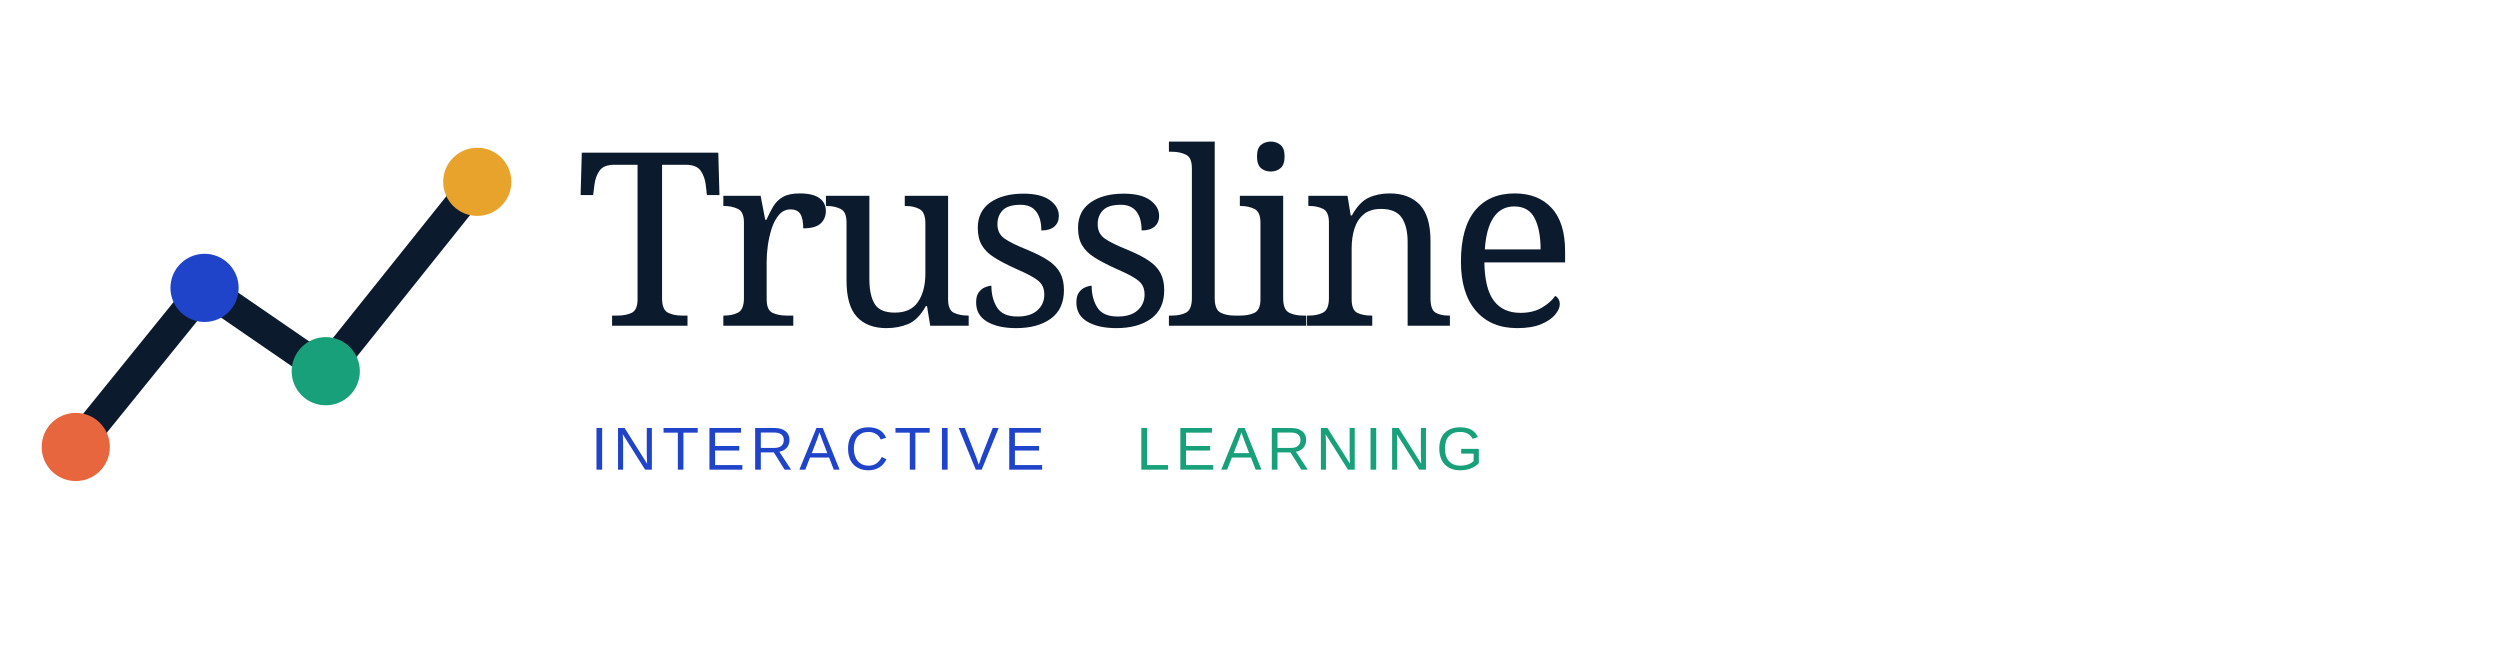
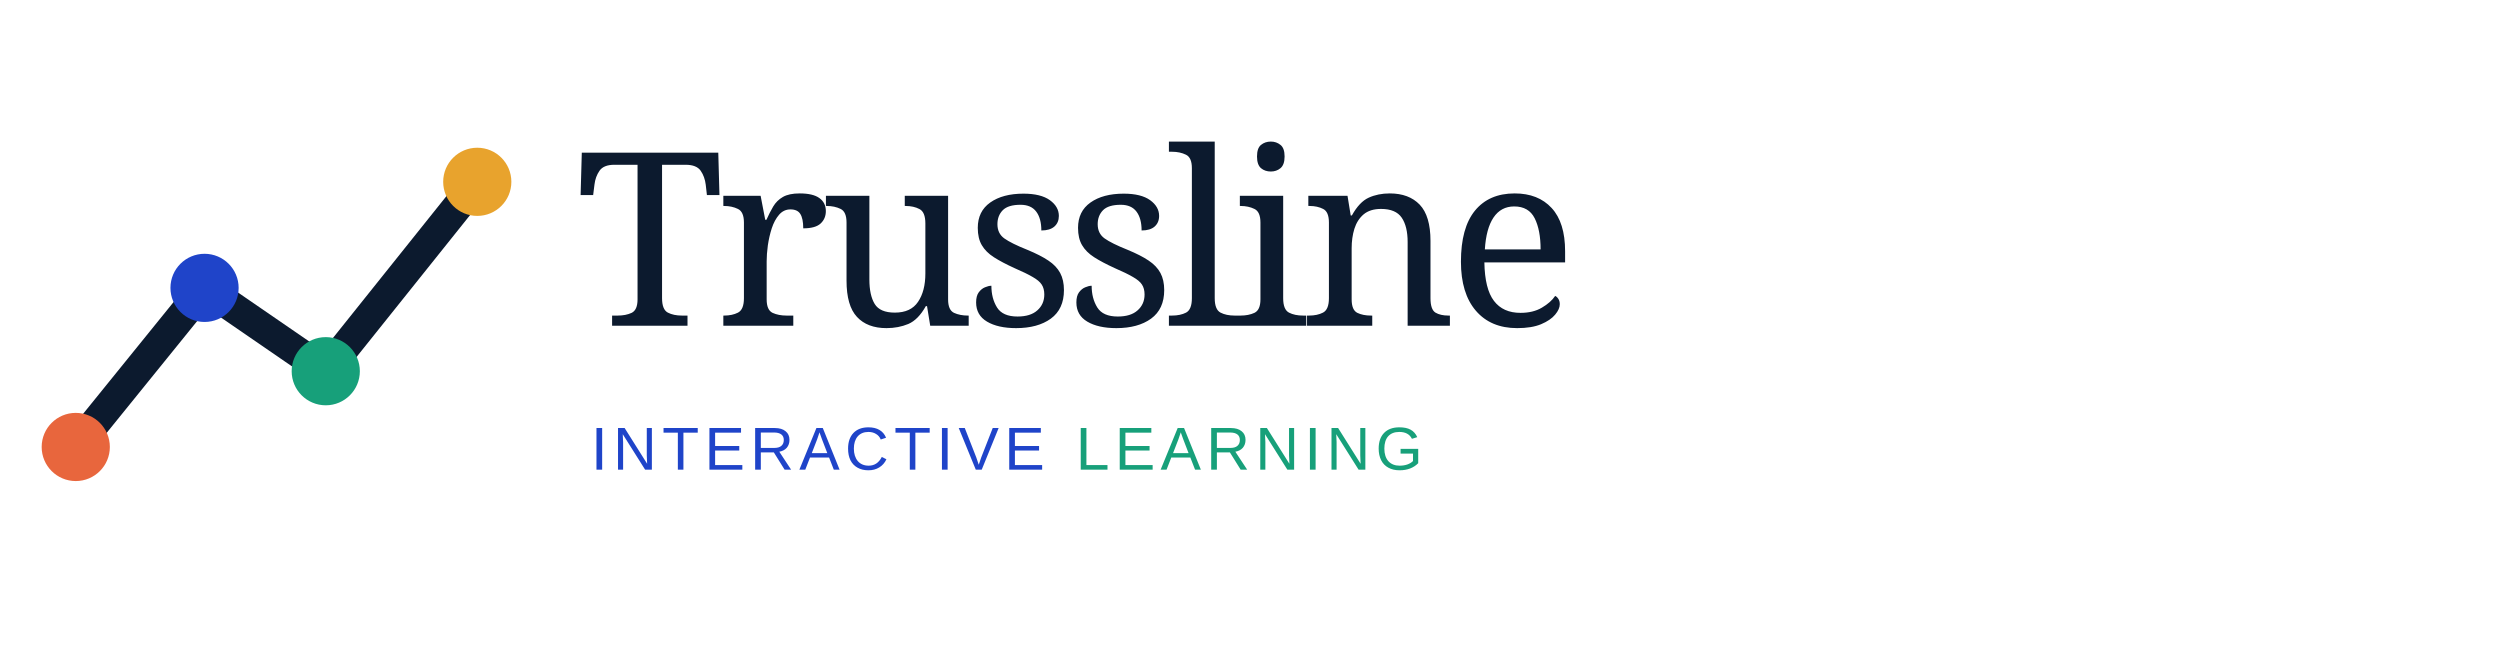
<svg xmlns="http://www.w3.org/2000/svg" viewBox="0 0 330 88" role="img" aria-labelledby="title desc">
  <g transform="translate(5 16)" fill="none" stroke="#0C1A2E" stroke-linecap="round" stroke-linejoin="round">
    <path d="M5 43 22 22l16 11L58 8" stroke-width="4" />
    <circle cx="5" cy="43" r="4.5" fill="#E8663D" stroke="none" />
    <circle cx="22" cy="22" r="4.5" fill="#1F44C9" stroke="none" />
    <circle cx="38" cy="33" r="4.5" fill="#17A07A" stroke="none" />
    <circle cx="58" cy="8" r="4.5" fill="#E8A32D" stroke="none" />
  </g>
  <text x="76" y="43" fill="#0C1A2E" font-family="Fraunces, Georgia, serif" font-size="32" font-weight="400" letter-spacing="-1.2">Trussline</text>
  <text x="78" y="62" fill="#1F44C9" font-family="'JetBrains Mono', Arial, sans-serif" font-size="8" font-weight="500" letter-spacing=".7">INTERACTIVE</text>
-   <text x="150" y="62" fill="#17A07A" font-family="'JetBrains Mono', Arial, sans-serif" font-size="8" font-weight="500" letter-spacing=".7">LEARNING</text>
+   <text x="142" y="62" fill="#17A07A" font-family="'JetBrains Mono', Arial, sans-serif" font-size="8" font-weight="500" letter-spacing=".7">LEARNING</text>
</svg>
